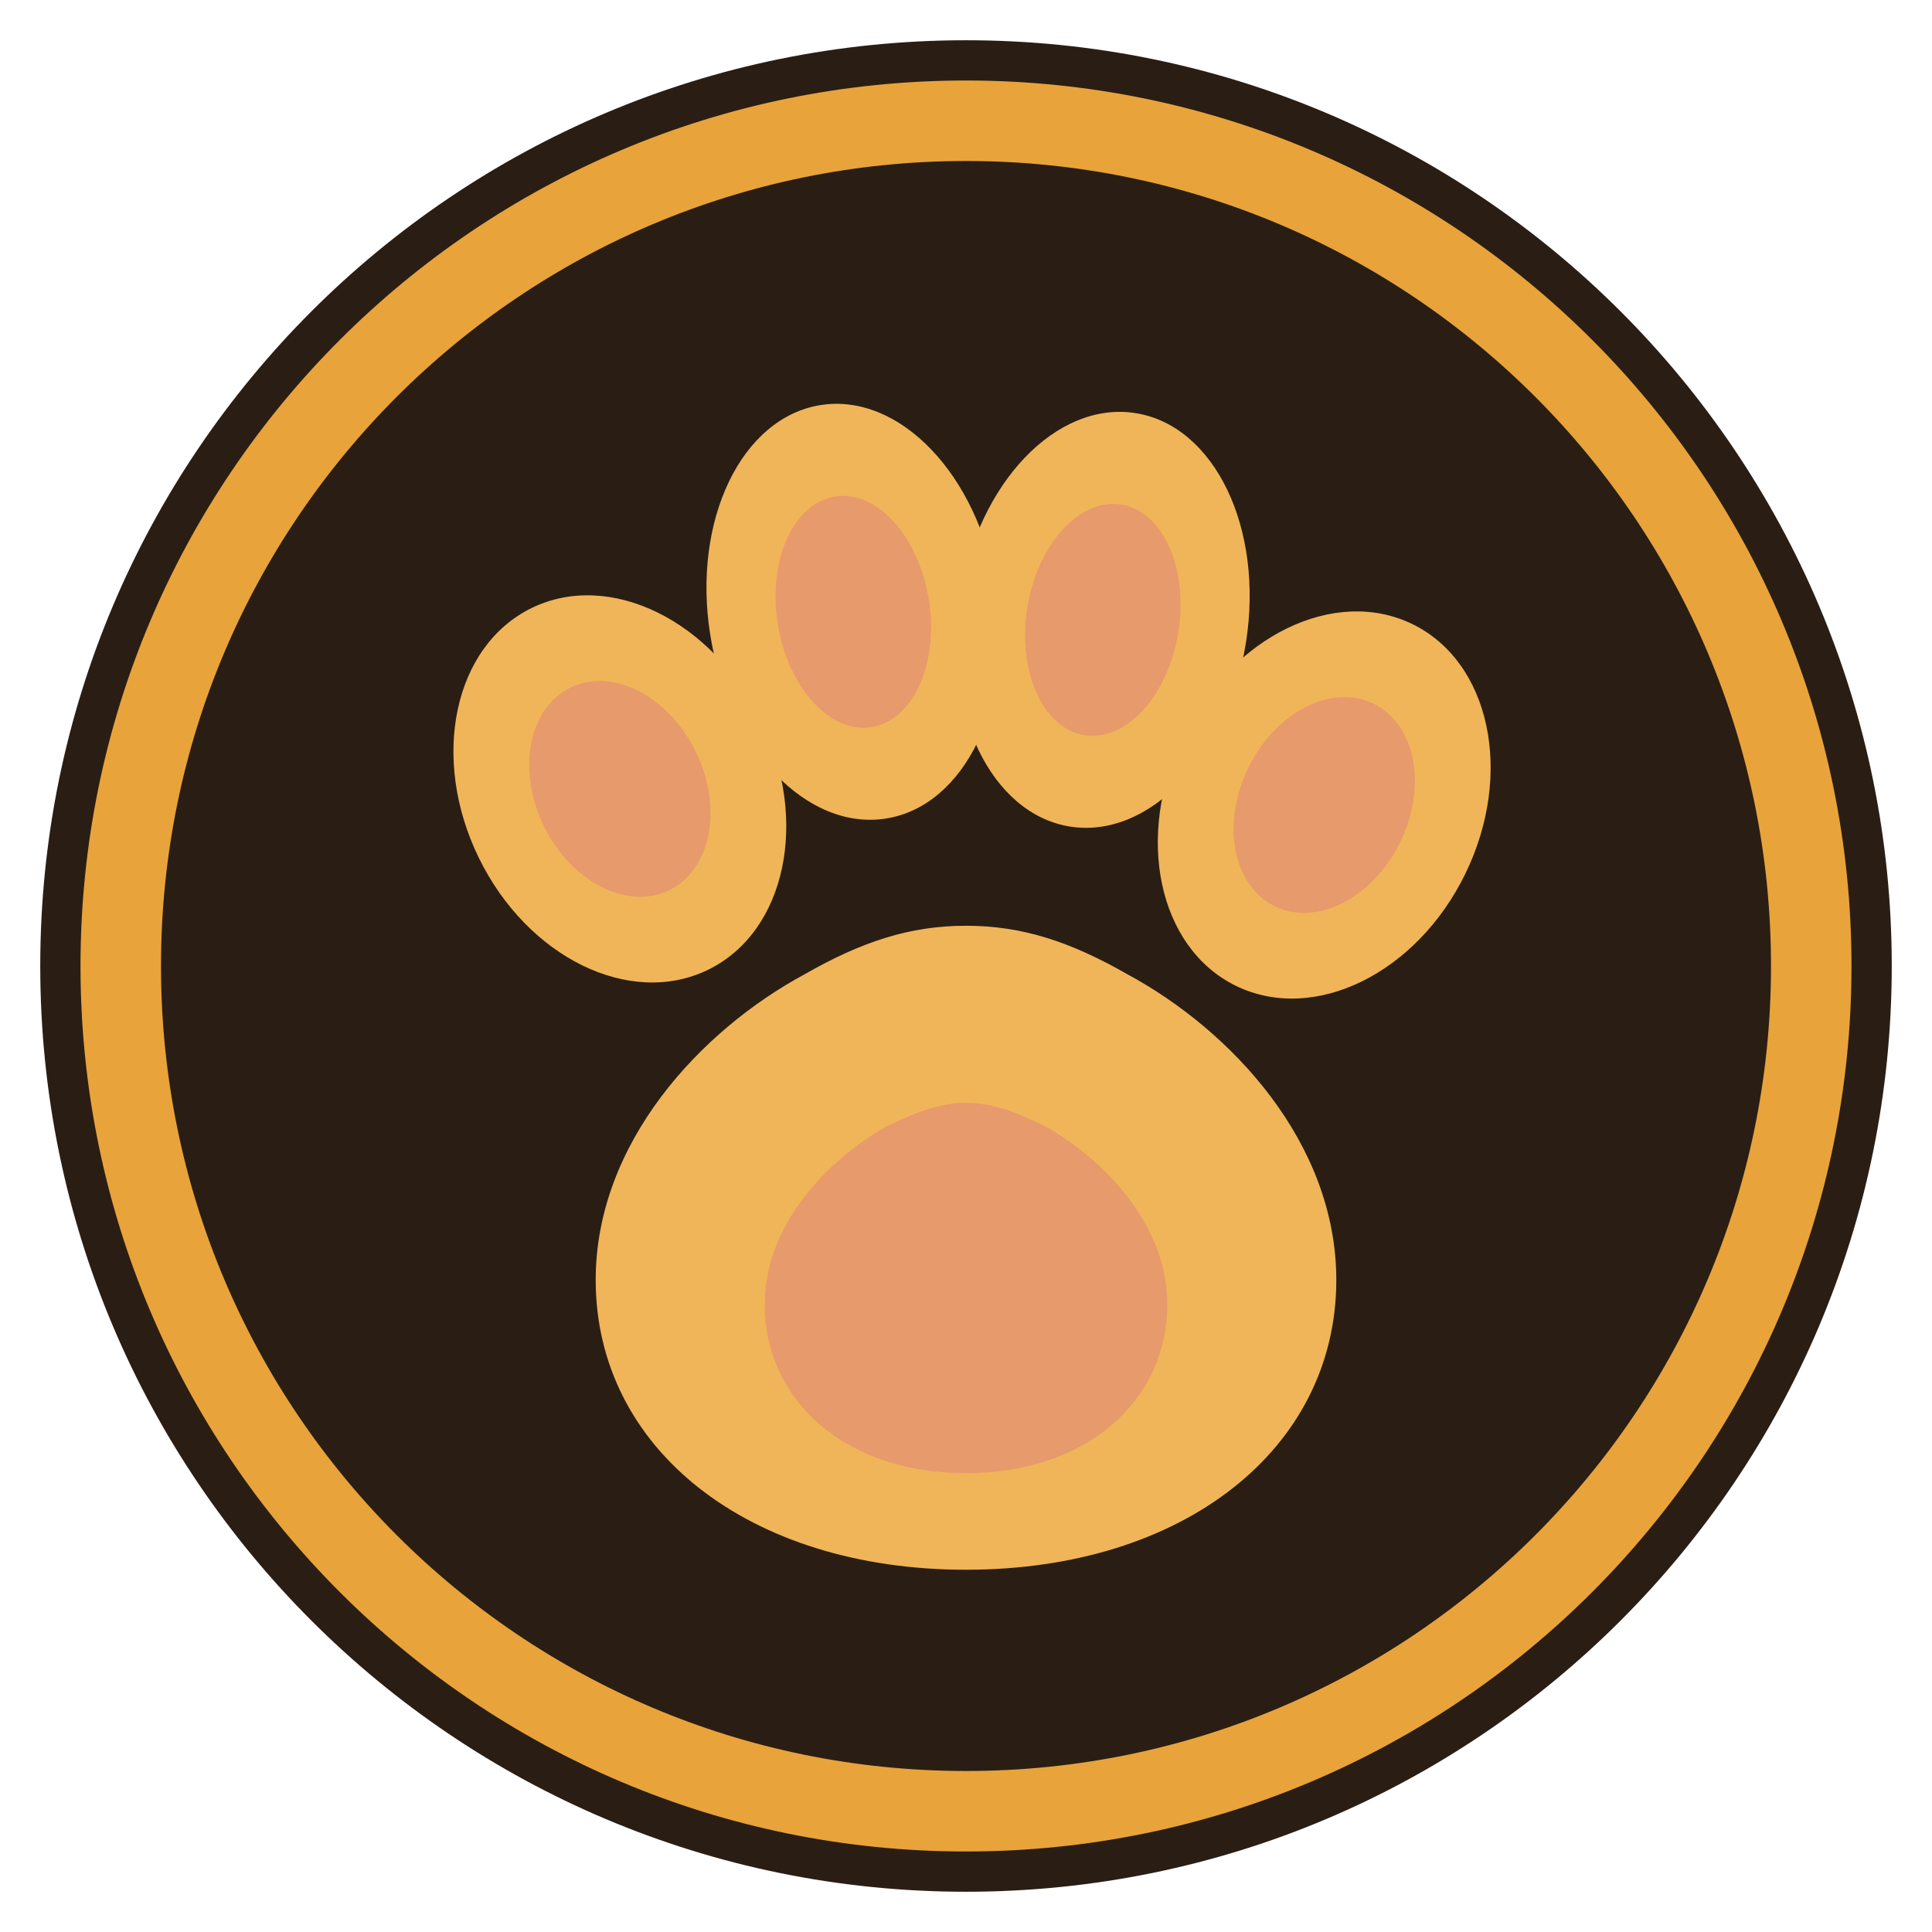
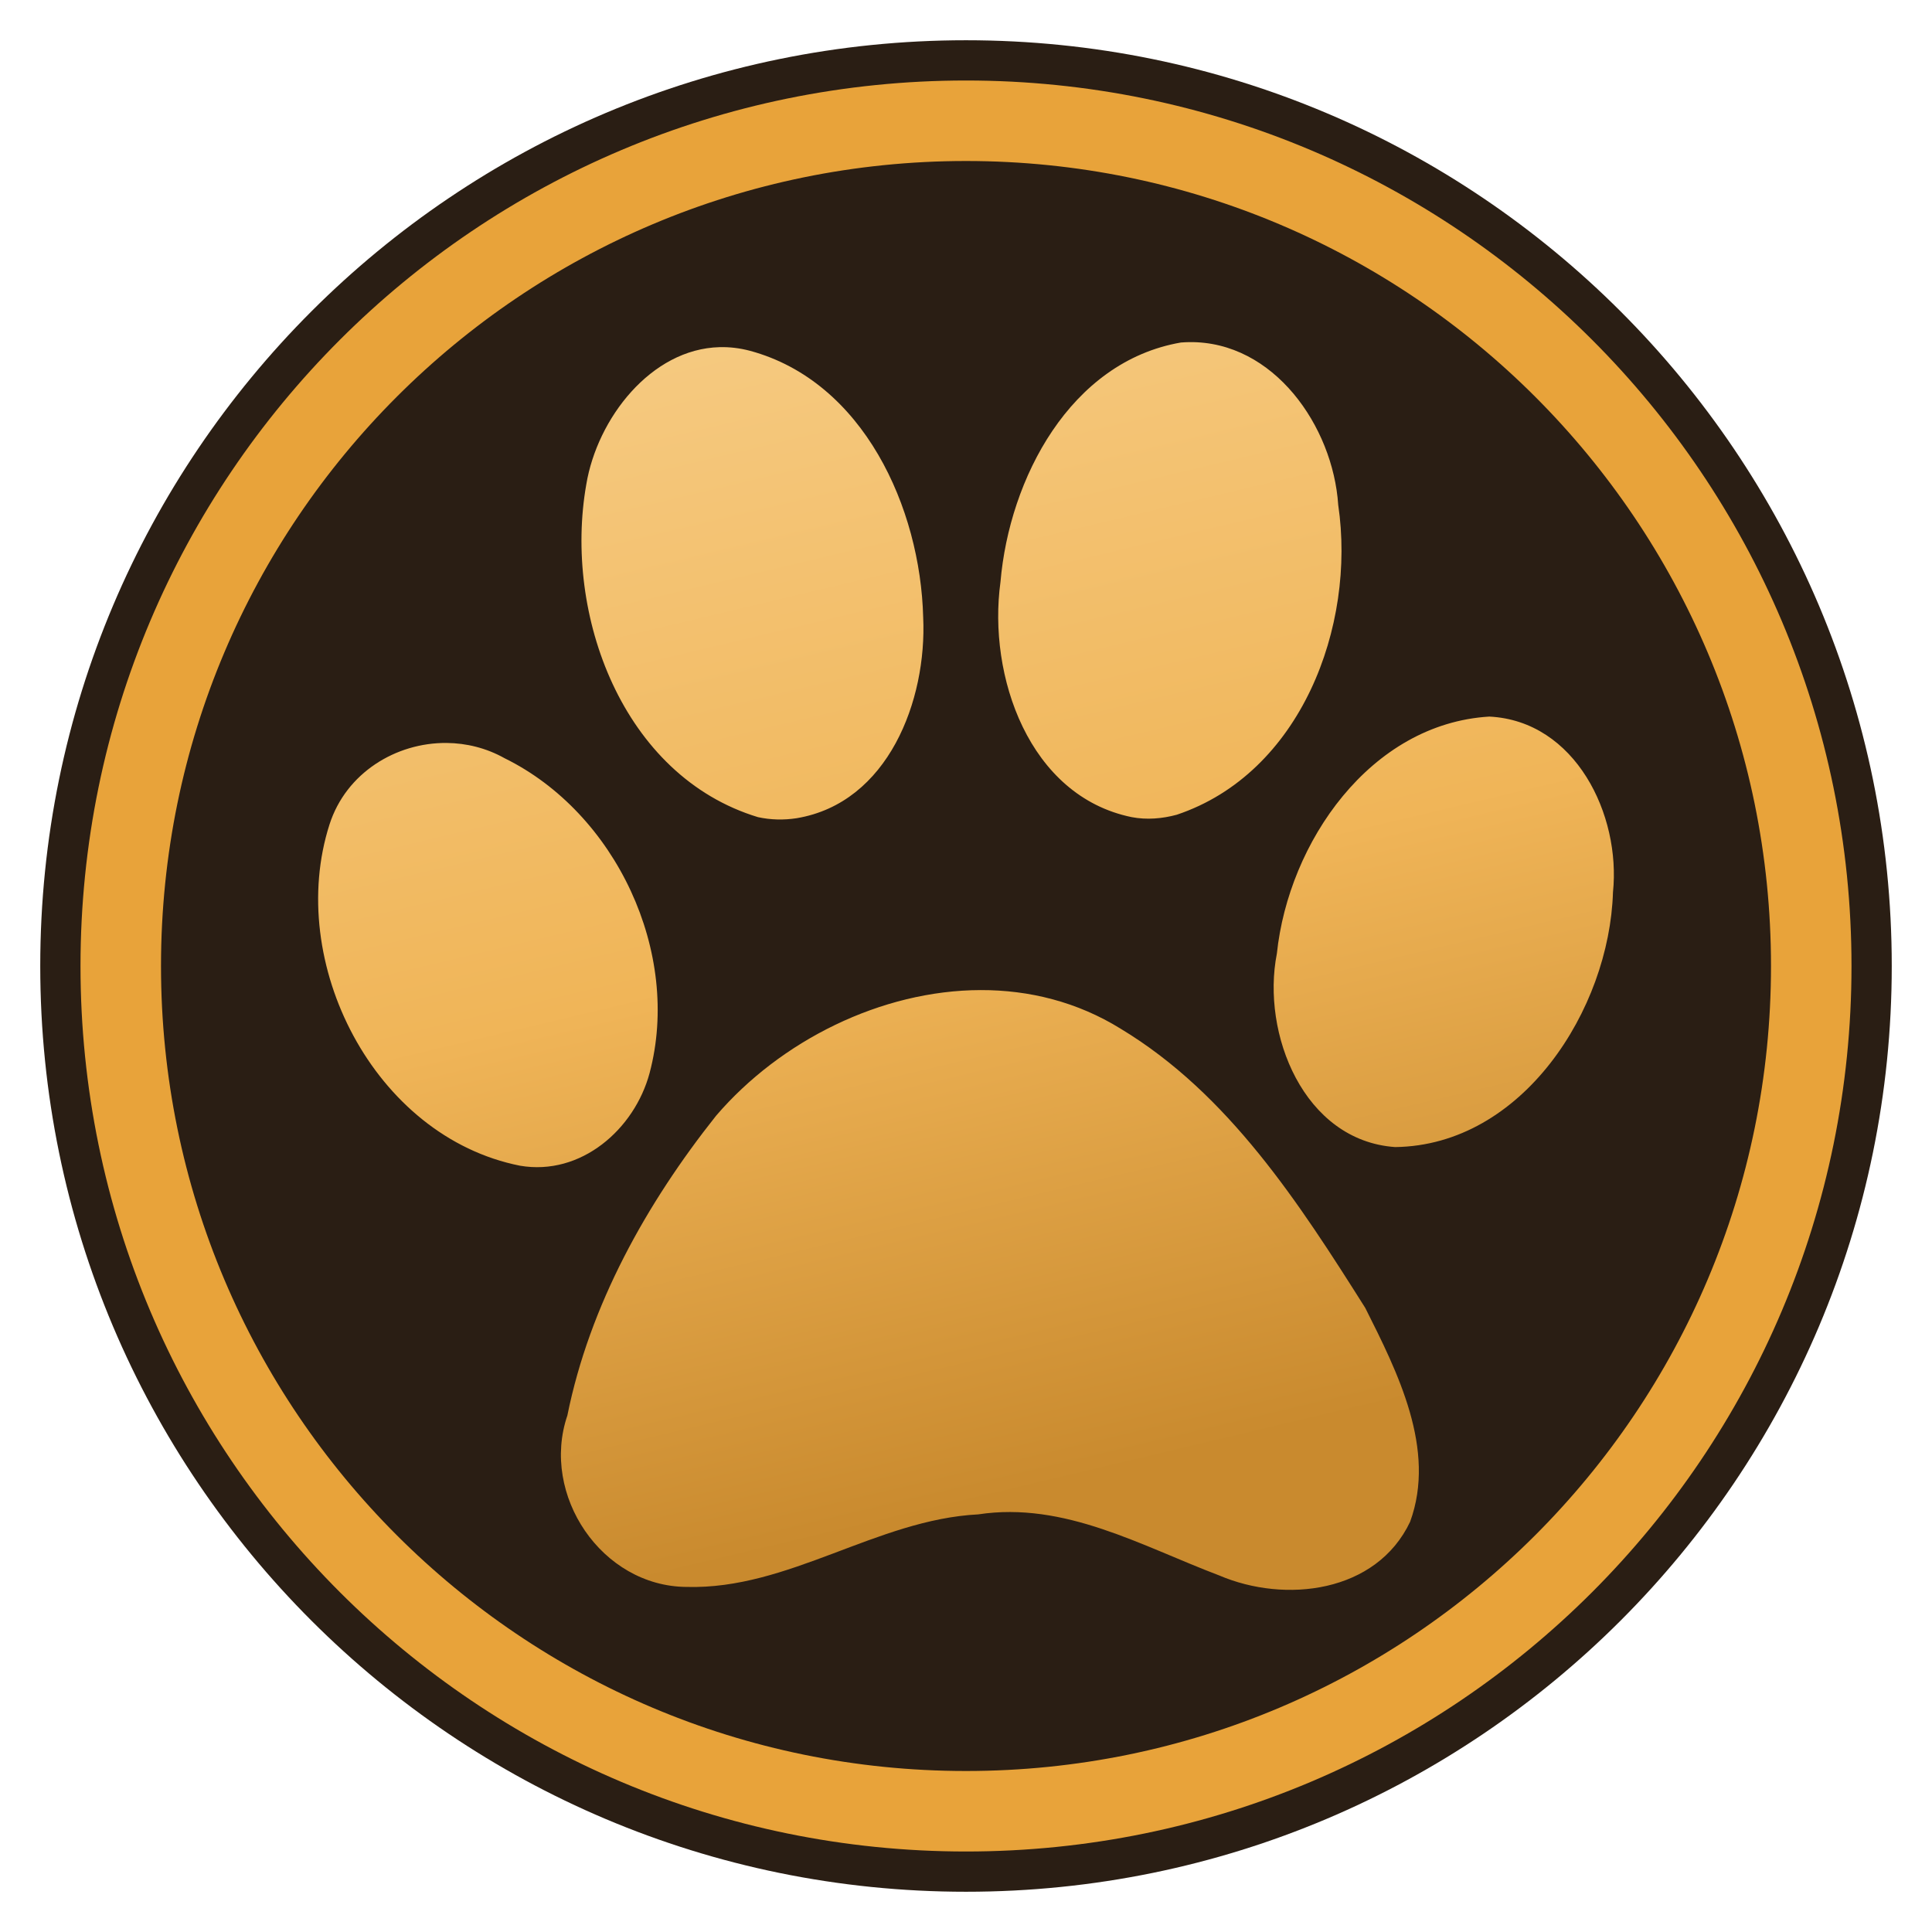
<svg xmlns="http://www.w3.org/2000/svg" viewBox="0 0 48 48" width="48" height="48" role="presentation">
+   <defs>
+     <linearGradient id="pad" x1="0" y1="0" x2=".25" y2="1">
+       <stop offset="0%" stop-color="#F6CC85" />
+       <stop offset="55%" stop-color="#F0B558" />
+       <stop offset="100%" stop-color="#C98A2E" />
+     </linearGradient>
+   </defs>
  <circle cx="24" cy="24" r="23" fill="#2A1E14" />
  <circle cx="24" cy="24" r="21" fill="none" stroke="#E8A33A" stroke-width="2" />
-   <path d="M24 39 C18.6 39 14.8 36 14.8 31.8 C14.8 28.4 17.4 25.6 20 24.2            C21.4 23.4 22.6 23 24 23 C25.4 23 26.6 23.4 28 24.2            C30.6 25.6 33.2 28.4 33.2 31.8 C33.2 36 29.4 39 24 39 Z" fill="#F0B558" />
-   <ellipse cx="15.4" cy="19.6" rx="3.9" ry="5" transform="rotate(-26 15.4 19.6)" fill="#F0B558" />
-   <ellipse cx="21.2" cy="15.2" rx="3.6" ry="5.2" transform="rotate(-9 21.2 15.2)" fill="#F0B558" />
-   <ellipse cx="27.4" cy="15.4" rx="3.6" ry="5.2" transform="rotate(9 27.4 15.4)" fill="#F0B558" />
-   <ellipse cx="32.9" cy="20" rx="3.9" ry="5" transform="rotate(26 32.9 20)" fill="#F0B558" />
-   <g fill="#E0837A" opacity=".55">
-     <path d="M24 36.6 C21 36.6 19 34.8 19 32.4 C19 30.4 20.6 28.8 22 28              C22.8 27.6 23.4 27.4 24 27.4 C24.6 27.4 25.2 27.6 26 28              C27.4 28.8 29 30.4 29 32.4 C29 34.8 27 36.6 24 36.6 Z" />
-     <ellipse cx="15.4" cy="19.6" rx="2.1" ry="2.8" transform="rotate(-26 15.4 19.6)" />
-     <ellipse cx="21.2" cy="15.2" rx="1.9" ry="2.9" transform="rotate(-9 21.2 15.2)" />
-     <ellipse cx="27.4" cy="15.4" rx="1.9" ry="2.9" transform="rotate(9 27.4 15.4)" />
-     <ellipse cx="32.9" cy="20" rx="2.1" ry="2.8" transform="rotate(26 32.9 20)" />
-   </g>
+   <path transform="translate(7.9037 8.5) scale(0.076807)" fill="url(#pad)" d="M 281.781 0 C 280.899 0.011 279.993 0.055 279.094 0.125 C 243.27 6.309 223.573 44.189 220.719 77.594 C 216.548 107.905 229.906 146.864 263.188 153.656 C 268.015 154.575 273.031 154.155 277.75 152.875 C 317.827 139.437 335.762 91.972 329.969 52.656 C 328.285 27.264 309.143 -0.349 281.781 0 z M 129.906 1.625 C 107.631 2.172 90.28 24.763 86.75 46 C 79.309 88.074 98.448 140.352 142.281 153.656 C 146.387 154.549 150.634 154.641 154.781 154 C 184.408 149.062 196.958 115.846 195.719 89.031 C 194.827 53.659 176.453 12.758 139.719 2.812 C 136.361 1.922 133.088 1.547 129.906 1.625 z M 378.844 121.125 C 340.309 123.43 313.891 161.879 310.125 197.781 C 305.025 223.675 318.83 258.308 348.375 260.375 C 389.572 259.867 417.676 215.846 418.844 177.969 C 421.45 152.917 406.693 122.508 378.844 121.125 z M 41.562 129.656 C 25.168 129.515 9.045 139.335 3.688 156 C -10.605 200.579 18.096 257.038 65.312 266.406 C 85.018 269.778 102.333 254.645 107.219 236.438 C 117.573 197.493 96.305 152.272 60.312 134.594 C 54.449 131.303 47.978 129.711 41.562 129.656 z M 214.312 209.594 C 182.173 209.662 149.53 225.972 128.719 250.25 C 106.241 278.547 87.829 311.476 80.625 347.188 C 71.874 372.894 91.708 402.478 119.188 402.656 C 152.246 403.575 180.658 380.873 213.531 379.188 C 241.421 374.936 266.394 389.443 291.469 398.938 C 312.818 408.069 342.319 404.569 353.219 381.594 C 361.792 358.175 349.173 333.204 338.719 312.406 C 317.397 278.649 294.554 243.17 259.594 222.094 C 245.581 213.408 230.008 209.56 214.312 209.594 z " />
</svg>
